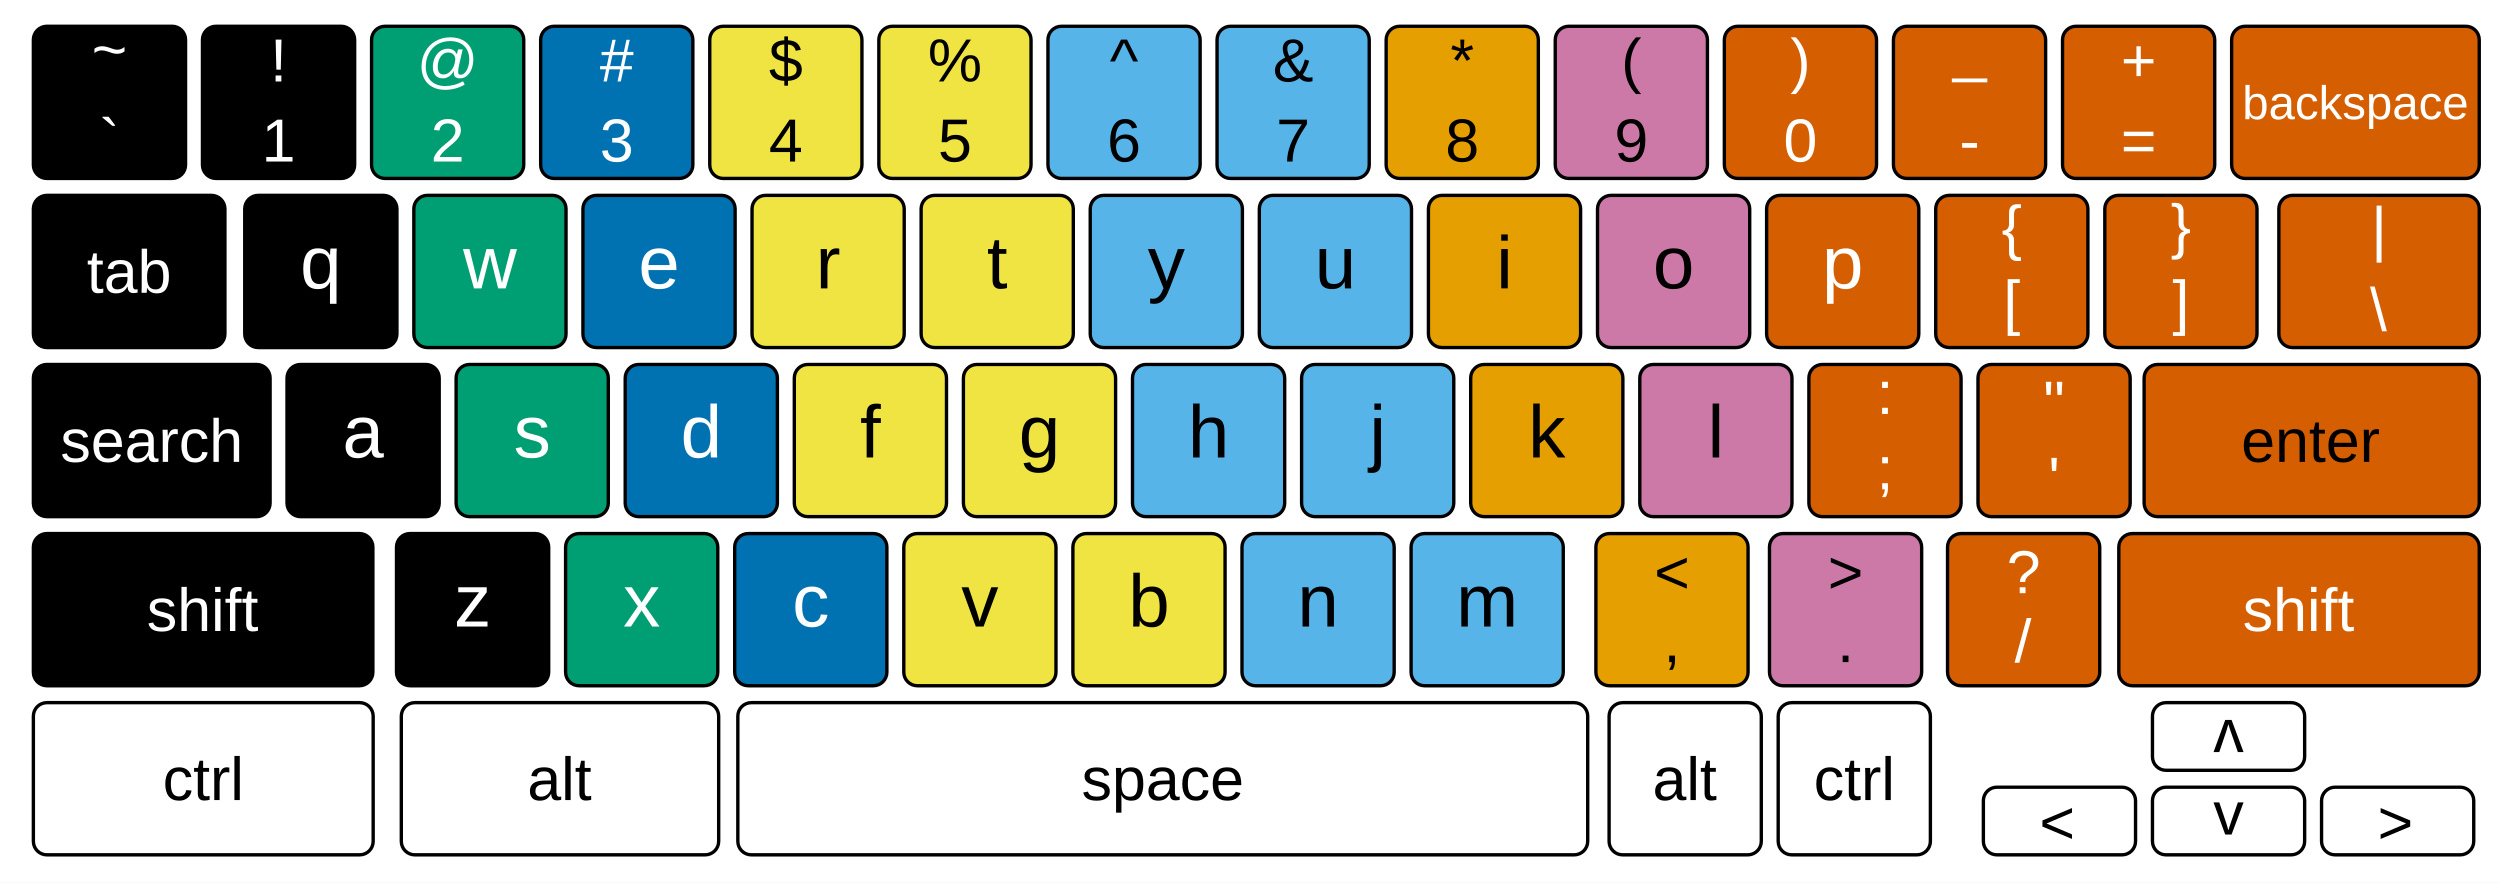
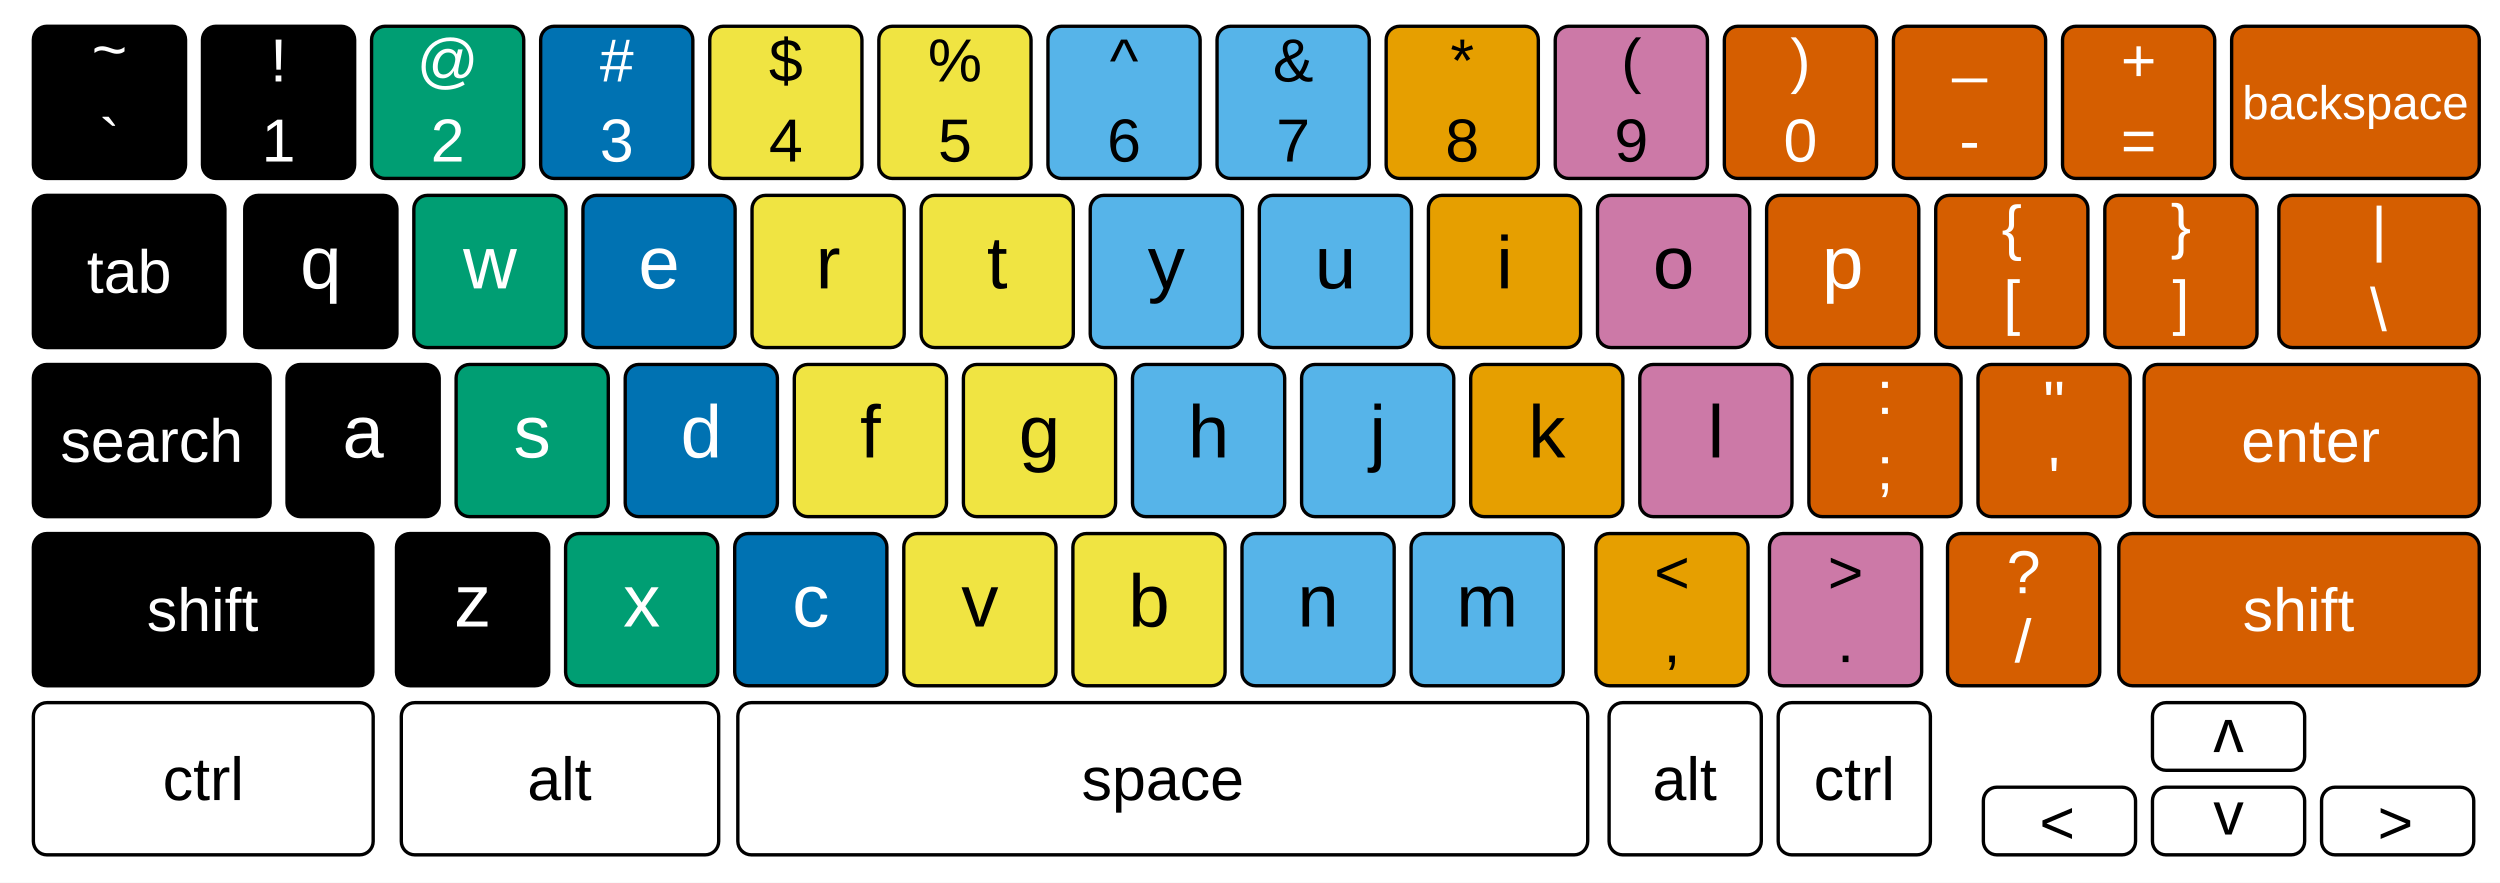
<svg xmlns="http://www.w3.org/2000/svg" viewBox="0 0 1478.439 522">
  <rect x="0" y="0" width="1478.439" height="522" fill="white" style="" />
  <g transform="matrix(1, 0, 0, 1, -25.26824, -129.4665)">
    <rect x="45" y="145" width="90" height="90" rx="8" ry="8" fill="#000000" stroke="black" stroke-width="2" />
    <text x="79.489" y="171" font-family="Arial, sans-serif" font-size="36" fill="white" style="white-space: pre; font-size: 36px;">~</text>
    <text x="84.005" y="225" font-family="Arial, sans-serif" font-size="36" fill="white" style="white-space: pre; font-size: 36px;">`</text>
    <rect x="145" y="145" width="90" height="90" rx="8" ry="8" fill="#000000" stroke="black" stroke-width="2" />
    <text x="184.999" y="177.636" font-family="Arial, sans-serif" font-size="36" fill="white" style="white-space: pre; font-size: 36px;">!</text>
    <text x="179.985" y="225" font-family="Arial, sans-serif" font-size="36" fill="white" style="white-space: pre; font-size: 36px;">1</text>
    <rect x="245" y="145" width="90" height="90" rx="8" ry="8" fill="#009E73" stroke="black" stroke-width="2" />
    <text x="271.726" y="177.636" font-family="Arial, sans-serif" font-size="36" fill="white" style="white-space: pre; font-size: 36px;">@</text>
    <text x="279.985" y="225" font-family="Arial, sans-serif" font-size="36" fill="white" style="white-space: pre; font-size: 36px;">2</text>
    <rect x="345" y="145" width="90" height="90" rx="8" ry="8" fill="#0072B2" stroke="black" stroke-width="2" />
    <text x="379.985" y="177.636" font-family="Arial, sans-serif" font-size="36" fill="white" style="white-space: pre; font-size: 36px;">#</text>
    <text x="379.985" y="225" font-family="Arial, sans-serif" font-size="36" fill="white" style="white-space: pre; font-size: 36px;">3</text>
    <rect x="445" y="145" width="90" height="90" rx="8" ry="8" fill="#F0E442" stroke="black" stroke-width="2" />
    <text x="479.985" y="177.636" font-family="Arial, sans-serif" font-size="36" fill="black" style="white-space: pre; font-size: 36px;">$</text>
    <text x="479.985" y="225" font-family="Arial, sans-serif" font-size="36" fill="black" style="white-space: pre; font-size: 36px;">4</text>
    <rect x="545" y="145" width="90" height="90" rx="8" ry="8" fill="#F0E442" stroke="black" stroke-width="2" />
    <text x="573.997" y="177.636" font-family="Arial, sans-serif" font-size="36" fill="black" style="white-space: pre; font-size: 36px;">%</text>
    <text x="579.985" y="225" font-family="Arial, sans-serif" font-size="36" fill="black" style="white-space: pre; font-size: 36px;">5</text>
    <rect x="645" y="145" width="90" height="90" rx="8" ry="8" fill="#56B4E9" stroke="black" stroke-width="2" />
    <text x="681.553" y="177.636" font-family="Arial, sans-serif" font-size="36" fill="black" style="white-space: pre; font-size: 36px;">^</text>
    <text x="679.985" y="225" font-family="Arial, sans-serif" font-size="36" fill="black" style="white-space: pre; font-size: 36px;">6</text>
    <rect x="745" y="145" width="90" height="90" rx="8" ry="8" fill="#56B4E9" stroke="black" stroke-width="2" />
    <text x="777.992" y="177.636" font-family="Arial, sans-serif" font-size="36" fill="black" style="white-space: pre; font-size: 36px;">&amp;</text>
    <text x="779.985" y="225" font-family="Arial, sans-serif" font-size="36" fill="black" style="white-space: pre; font-size: 36px;">7</text>
    <rect x="845" y="145" width="90" height="90" rx="8" ry="8" fill="#E69F00" stroke="black" stroke-width="2" />
    <text x="882.992" y="177.636" font-family="Arial, sans-serif" font-size="36" fill="black" style="white-space: pre; font-size: 36px;">*</text>
    <text x="879.985" y="225" font-family="Arial, sans-serif" font-size="36" fill="black" style="white-space: pre; font-size: 36px;">8</text>
    <rect x="945" y="145" width="90" height="90" rx="8" ry="8" fill="#CC79A7" stroke="black" stroke-width="2" />
    <text x="984.005" y="177.636" font-family="Arial, sans-serif" font-size="36" fill="black" style="white-space: pre; font-size: 36px;">(</text>
    <text x="979.985" y="225" font-family="Arial, sans-serif" font-size="36" fill="black" style="white-space: pre; font-size: 36px;">9</text>
    <rect x="1045" y="145" width="90" height="90" rx="8" ry="8" fill="#D55E00" stroke="black" stroke-width="2" />
    <text x="1084.01" y="177.636" font-family="Arial, sans-serif" font-size="36" fill="white" style="white-space: pre; font-size: 36px;">)</text>
    <text x="1079.98" y="225" font-family="Arial, sans-serif" font-size="36" fill="white" style="white-space: pre; font-size: 36px;">0</text>
    <rect x="1145" y="145" width="90" height="90" rx="8" ry="8" fill="#D55E00" stroke="black" stroke-width="2" />
    <text x="1180.09" y="171" font-family="Arial, sans-serif" font-size="36" fill="white" style="white-space: pre; font-size: 36px;">_</text>
    <text x="1184.01" y="225" font-family="Arial, sans-serif" font-size="36" fill="white" style="white-space: pre; font-size: 36px;">-</text>
    <rect x="1245" y="145" width="90" height="90" rx="8" ry="8" fill="#D55E00" stroke="black" stroke-width="2" />
    <text x="1279.49" y="177.636" font-family="Arial, sans-serif" font-size="36" fill="white" style="white-space: pre; font-size: 36px;">+</text>
    <text x="1279.49" y="225" font-family="Arial, sans-serif" font-size="36" fill="white" style="white-space: pre; font-size: 36px;">=</text>
    <rect x="1345" y="145" width="146.437" height="90" rx="8" ry="8" fill="#D55E00" stroke="black" stroke-width="2" style="" />
    <text x="1418.22" y="199.954" font-family="Arial, sans-serif" font-size="28" fill="white" text-anchor="middle" style="white-space: pre; font-size: 28px;">backspace</text>
    <rect x="45" y="245" width="113.276" height="90" rx="8" ry="8" fill="#000000" stroke="black" stroke-width="2" style="" />
    <text x="101.638" y="302.608" font-family="Arial, sans-serif" font-size="36" fill="white" text-anchor="middle" style="white-space: pre; font-size: 36px;">tab</text>
    <rect x="170.0" y="245.0" width="90.0" height="90.0" rx="8" ry="8" fill="#000000" stroke="black" stroke-width="2" />
    <text x="215.0" y="300.0" font-family="Arial, sans-serif" font-size="44" fill="white" text-anchor="middle" style="white-space: pre;">q</text>
    <rect x="270.0" y="245.0" width="90.0" height="90.0" rx="8" ry="8" fill="#009E73" stroke="black" stroke-width="2" />
    <text x="315.0" y="300.0" font-family="Arial, sans-serif" font-size="44" fill="white" text-anchor="middle" style="white-space: pre;">w</text>
    <rect x="370.0" y="245.0" width="90.0" height="90.0" rx="8" ry="8" fill="#0072B2" stroke="black" stroke-width="2" />
    <text x="415.0" y="300.0" font-family="Arial, sans-serif" font-size="44" fill="white" text-anchor="middle" style="white-space: pre;">e</text>
    <rect x="470.0" y="245.0" width="90.0" height="90.0" rx="8" ry="8" fill="#F0E442" stroke="black" stroke-width="2" />
    <text x="515.0" y="300.0" font-family="Arial, sans-serif" font-size="44" fill="black" text-anchor="middle" style="white-space: pre;">r</text>
    <rect x="570.0" y="245.0" width="90.0" height="90.0" rx="8" ry="8" fill="#F0E442" stroke="black" stroke-width="2" />
    <text x="615.0" y="300.0" font-family="Arial, sans-serif" font-size="44" fill="black" text-anchor="middle" style="white-space: pre;">t</text>
    <rect x="670.0" y="245.0" width="90.0" height="90.0" rx="8" ry="8" fill="#56B4E9" stroke="black" stroke-width="2" />
    <text x="715.0" y="300.0" font-family="Arial, sans-serif" font-size="44" fill="black" text-anchor="middle" style="white-space: pre;">y</text>
    <rect x="770.0" y="245.0" width="90.0" height="90.0" rx="8" ry="8" fill="#56B4E9" stroke="black" stroke-width="2" />
    <text x="815.0" y="300.0" font-family="Arial, sans-serif" font-size="44" fill="black" text-anchor="middle" style="white-space: pre;">u</text>
    <rect x="870.0" y="245.0" width="90.0" height="90.0" rx="8" ry="8" fill="#E69F00" stroke="black" stroke-width="2" />
    <text x="915.0" y="300.0" font-family="Arial, sans-serif" font-size="44" fill="black" text-anchor="middle" style="white-space: pre;">i</text>
    <rect x="970.0" y="245.0" width="90.0" height="90.0" rx="8" ry="8" fill="#CC79A7" stroke="black" stroke-width="2" />
    <text x="1015.0" y="300.0" font-family="Arial, sans-serif" font-size="44" fill="black" text-anchor="middle" style="white-space: pre;">o</text>
    <rect x="1070.0" y="245.0" width="90.0" height="90.0" rx="8" ry="8" fill="#D55E00" stroke="black" stroke-width="2" />
    <text x="1115.0" y="300.0" font-family="Arial, sans-serif" font-size="44" fill="white" text-anchor="middle" style="white-space: pre;">p</text>
    <rect x="1170" y="245" width="90" height="90" rx="8" ry="8" fill="#D55E00" stroke="black" stroke-width="2" />
    <text x="1208.99" y="276.333" font-family="Arial, sans-serif" font-size="36" fill="white" style="white-space: pre; font-size: 36px;">{</text>
    <rect x="1270" y="245" width="90" height="90" rx="8" ry="8" fill="#D55E00" stroke="black" stroke-width="2" />
    <text x="1210" y="320.645" font-family="Arial, sans-serif" font-size="36" fill="white" style="white-space: pre; font-size: 36px;">[</text>
    <text x="1308.99" y="275.512" font-family="Arial, sans-serif" font-size="36" fill="white" style="white-space: pre; font-size: 36px;">}</text>
    <text x="1310" y="320.645" font-family="Arial, sans-serif" font-size="36" fill="white" style="white-space: pre; font-size: 36px;">]</text>
    <rect x="1372.93" y="245" width="118.506" height="90" rx="8" ry="8" fill="#D55E00" stroke="black" stroke-width="2" style="" />
    <text x="1427.51" y="277.153" font-family="Arial, sans-serif" font-size="36" fill="white" style="white-space: pre; font-size: 36px;">|</text>
    <text x="1426.81" y="325" font-family="Arial, sans-serif" font-size="36" fill="white" style="white-space: pre; font-size: 36px;">\</text>
    <rect x="45.0" y="345.0" width="140.0" height="90.0" rx="8" ry="8" fill="#000000" stroke="black" stroke-width="2" />
    <text x="115" y="402.608" font-family="Arial, sans-serif" font-size="36" fill="white" text-anchor="middle" style="white-space: pre; font-size: 36px;">search</text>
    <rect x="195.0" y="345.0" width="90.0" height="90.0" rx="8" ry="8" fill="#000000" stroke="black" stroke-width="2" />
    <text x="240.0" y="400.0" font-family="Arial, sans-serif" font-size="44" fill="white" text-anchor="middle" style="white-space: pre;">a</text>
    <rect x="295.0" y="345.0" width="90.0" height="90.0" rx="8" ry="8" fill="#009E73" stroke="black" stroke-width="2" />
    <text x="340.0" y="400.0" font-family="Arial, sans-serif" font-size="44" fill="white" text-anchor="middle" style="white-space: pre;">s</text>
    <rect x="395.0" y="345.0" width="90.0" height="90.0" rx="8" ry="8" fill="#0072B2" stroke="black" stroke-width="2" />
    <text x="440.0" y="400.0" font-family="Arial, sans-serif" font-size="44" fill="white" text-anchor="middle" style="white-space: pre;">d</text>
    <rect x="495.0" y="345.0" width="90.0" height="90.0" rx="8" ry="8" fill="#F0E442" stroke="black" stroke-width="2" />
    <text x="540.0" y="400.0" font-family="Arial, sans-serif" font-size="44" fill="black" text-anchor="middle" style="white-space: pre;">f</text>
    <rect x="595.0" y="345.0" width="90.0" height="90.0" rx="8" ry="8" fill="#F0E442" stroke="black" stroke-width="2" />
    <text x="640.0" y="400.0" font-family="Arial, sans-serif" font-size="44" fill="black" text-anchor="middle" style="white-space: pre;">g</text>
    <rect x="695.0" y="345.0" width="90.0" height="90.0" rx="8" ry="8" fill="#56B4E9" stroke="black" stroke-width="2" />
    <text x="740.0" y="400.0" font-family="Arial, sans-serif" font-size="44" fill="black" text-anchor="middle" style="white-space: pre;">h</text>
    <rect x="795.0" y="345.0" width="90.0" height="90.0" rx="8" ry="8" fill="#56B4E9" stroke="black" stroke-width="2" />
    <text x="840.0" y="400.0" font-family="Arial, sans-serif" font-size="44" fill="black" text-anchor="middle" style="white-space: pre;">j</text>
    <rect x="895.0" y="345.0" width="90.0" height="90.0" rx="8" ry="8" fill="#E69F00" stroke="black" stroke-width="2" />
    <text x="940.0" y="400.0" font-family="Arial, sans-serif" font-size="44" fill="black" text-anchor="middle" style="white-space: pre;">k</text>
    <rect x="995.0" y="345.0" width="90.0" height="90.0" rx="8" ry="8" fill="#CC79A7" stroke="black" stroke-width="2" />
    <text x="1040.0" y="400.0" font-family="Arial, sans-serif" font-size="44" fill="black" text-anchor="middle" style="white-space: pre;">l</text>
    <rect x="1095" y="345" width="90" height="90" rx="8" ry="8" fill="#D55E00" stroke="black" stroke-width="2" />
    <text x="1135" y="374.252" font-family="Arial, sans-serif" font-size="36" fill="white" style="white-space: pre; font-size: 36px;">:</text>
    <text x="1135" y="418.847" font-family="Arial, sans-serif" font-size="36" fill="white" style="white-space: pre; font-size: 36px;">;</text>
    <rect x="1195" y="345" width="90" height="90" rx="8" ry="8" fill="#D55E00" stroke="black" stroke-width="2" />
    <text x="1233.61" y="380.025" font-family="Arial, sans-serif" font-size="36" fill="white" style="white-space: pre; font-size: 36px;">"</text>
    <text x="1236.56" y="425" font-family="Arial, sans-serif" font-size="36" fill="white" style="white-space: pre; font-size: 36px;">'</text>
    <rect x="1293.25" y="345" width="198.183" height="90" rx="8" ry="8" fill="#D55E00" stroke="black" stroke-width="2" style="" />
-     <text font-size="36" style="font-family: Arial, sans-serif; text-anchor: middle; white-space: pre; font-size: 36px;" x="1391.7" y="402.608">enter</text>
+     <text font-size="36" style="font-family: Arial, sans-serif; text-anchor: middle; white-space: pre; font-size: 36px;" x="1391.7" y="402.608" fill="white">enter</text>
    <rect x="45" y="445" width="200.783" height="90" rx="8" ry="8" fill="#000000" stroke="black" stroke-width="2" style="" />
    <text x="145.081" y="502.608" font-family="Arial, sans-serif" font-size="36" fill="white" text-anchor="middle" style="white-space: pre; font-size: 36px;">shift</text>
    <rect x="259.747" y="445" width="90" height="90" rx="8" ry="8" fill="#000000" stroke="black" stroke-width="2" />
    <text x="304.747" y="500" font-family="Arial, sans-serif" font-size="44" fill="white" text-anchor="middle" style="white-space: pre;">z</text>
    <rect x="359.747" y="445" width="90" height="90" rx="8" ry="8" fill="#009E73" stroke="black" stroke-width="2" />
    <text x="404.747" y="500" font-family="Arial, sans-serif" font-size="44" fill="white" text-anchor="middle" style="white-space: pre;">x</text>
    <rect x="459.747" y="445" width="90" height="90" rx="8" ry="8" fill="#0072B2" stroke="black" stroke-width="2" />
    <text x="504.747" y="500" font-family="Arial, sans-serif" font-size="44" fill="white" text-anchor="middle" style="white-space: pre;">c</text>
    <rect x="559.747" y="445" width="90" height="90" rx="8" ry="8" fill="#F0E442" stroke="black" stroke-width="2" />
    <text x="604.747" y="500" font-family="Arial, sans-serif" font-size="44" fill="black" text-anchor="middle" style="white-space: pre;">v</text>
    <rect x="659.747" y="445" width="90" height="90" rx="8" ry="8" fill="#F0E442" stroke="black" stroke-width="2" />
    <text x="704.747" y="500" font-family="Arial, sans-serif" font-size="44" fill="black" text-anchor="middle" style="white-space: pre;">b</text>
    <rect x="759.747" y="445" width="90" height="90" rx="8" ry="8" fill="#56B4E9" stroke="black" stroke-width="2" />
    <text x="804.747" y="500" font-family="Arial, sans-serif" font-size="44" fill="black" text-anchor="middle" style="white-space: pre;">n</text>
    <rect x="859.747" y="445" width="90" height="90" rx="8" ry="8" fill="#56B4E9" stroke="black" stroke-width="2" />
    <text x="904.747" y="500" font-family="Arial, sans-serif" font-size="44" fill="black" text-anchor="middle" style="white-space: pre;">m</text>
    <rect x="969.037" y="445" width="90" height="90" rx="8" ry="8" fill="#E69F00" stroke="black" stroke-width="2" />
    <text x="1003.53" y="480.29" font-family="Arial, sans-serif" font-size="36" fill="black" style="white-space: pre; font-size: 36px;">&lt;</text>
    <text x="1009.04" y="521.019" font-family="Arial, sans-serif" font-size="36" fill="black" style="white-space: pre; font-size: 36px;">,</text>
    <rect x="1071.69" y="445" width="90" height="90" rx="8" ry="8" fill="#CC79A7" stroke="black" stroke-width="2" />
    <text x="1106.18" y="480.29" font-family="Arial, sans-serif" font-size="36" fill="black" style="white-space: pre; font-size: 36px;">&gt;</text>
    <text x="1111.69" y="521.019" font-family="Arial, sans-serif" font-size="36" fill="black" style="white-space: pre; font-size: 36px;">.</text>
    <rect x="1177" y="445" width="90" height="90" rx="8" ry="8" fill="#D55E00" stroke="black" stroke-width="2" />
    <text x="1211.98" y="480.29" font-family="Arial, sans-serif" font-size="36" fill="white" style="white-space: pre; font-size: 36px;">?</text>
    <text x="1216.63" y="521.019" font-family="Arial, sans-serif" font-size="36" fill="white" style="white-space: pre; font-size: 36px;">/</text>
    <rect x="1278.28" y="445" width="213.159" height="90" rx="8" ry="8" fill="#D55E00" stroke="black" stroke-width="2" style="" />
    <text x="1384.55" y="502.608" font-family="Arial, sans-serif" font-size="36" fill="white" text-anchor="middle" style="white-space: pre; font-size: 36px;">shift</text>
    <rect x="45" y="545" width="200.956" height="90" rx="8" ry="8" fill="white" stroke="black" stroke-width="2" style="" />
    <text x="145.478" y="602.608" font-family="Arial, sans-serif" font-size="36" fill="black" text-anchor="middle" style="white-space: pre; font-size: 36px;">ctrl</text>
    <rect x="262.592" y="545" width="187.684" height="90" rx="8" ry="8" fill="white" stroke="black" stroke-width="2" style="" />
    <text x="356.129" y="602.608" font-family="Arial, sans-serif" font-size="36" fill="black" text-anchor="middle" style="white-space: pre; font-size: 36px;">alt</text>
    <rect x="461.603" y="545" width="502.594" height="90" rx="8" ry="8" fill="white" stroke="black" stroke-width="2" style="" />
    <text x="712.9" y="602.608" font-family="Arial, sans-serif" font-size="36" fill="black" text-anchor="middle" style="white-space: pre; font-size: 36px;">space</text>
    <rect x="976.851" y="545" width="90" height="90" rx="8" ry="8" fill="white" stroke="black" stroke-width="2" />
    <text x="1021.55" y="602.608" font-family="Arial, sans-serif" font-size="36" fill="black" text-anchor="middle" style="white-space: pre; font-size: 36px;">alt</text>
    <rect x="1076.85" y="545" width="90" height="90" rx="8" ry="8" fill="white" stroke="black" stroke-width="2" />
    <text x="1121.85" y="602.608" font-family="Arial, sans-serif" font-size="36" fill="black" text-anchor="middle" style="white-space: pre; font-size: 36px;">ctrl</text>
    <rect x="1298.18" y="545" width="90" height="40" rx="8" ry="8" fill="white" stroke="black" stroke-width="2" />
    <rect x="1198.18" y="595" width="90" height="40" rx="8" ry="8" fill="white" stroke="black" stroke-width="2" />
    <text x="1241.85" y="628.309" font-family="Arial, sans-serif" font-size="36" fill="black" text-anchor="middle" style="white-space: pre; font-size: 36px;">&lt;</text>
    <rect x="1298.18" y="595" width="90" height="40" rx="8" ry="8" fill="white" stroke="black" stroke-width="2" />
    <text x="1343.18" y="623" font-family="Arial, sans-serif" font-size="36" fill="black" text-anchor="middle" style="white-space: pre;">v</text>
    <rect x="1398.18" y="595" width="90" height="40" rx="8" ry="8" fill="white" stroke="black" stroke-width="2" />
    <text x="1441.85" y="628.309" font-family="Arial, sans-serif" font-size="36" fill="black" text-anchor="middle" style="white-space: pre; font-size: 36px;">&gt;</text>
    <text x="1343.18" y="-555.22" font-family="Arial, sans-serif" font-size="36" fill="black" text-anchor="middle" style="white-space: pre; stroke-width: 1; font-size: 36px;" transform="matrix(1, 0, 0, -1, 0, 0)">v</text>
  </g>
</svg>
